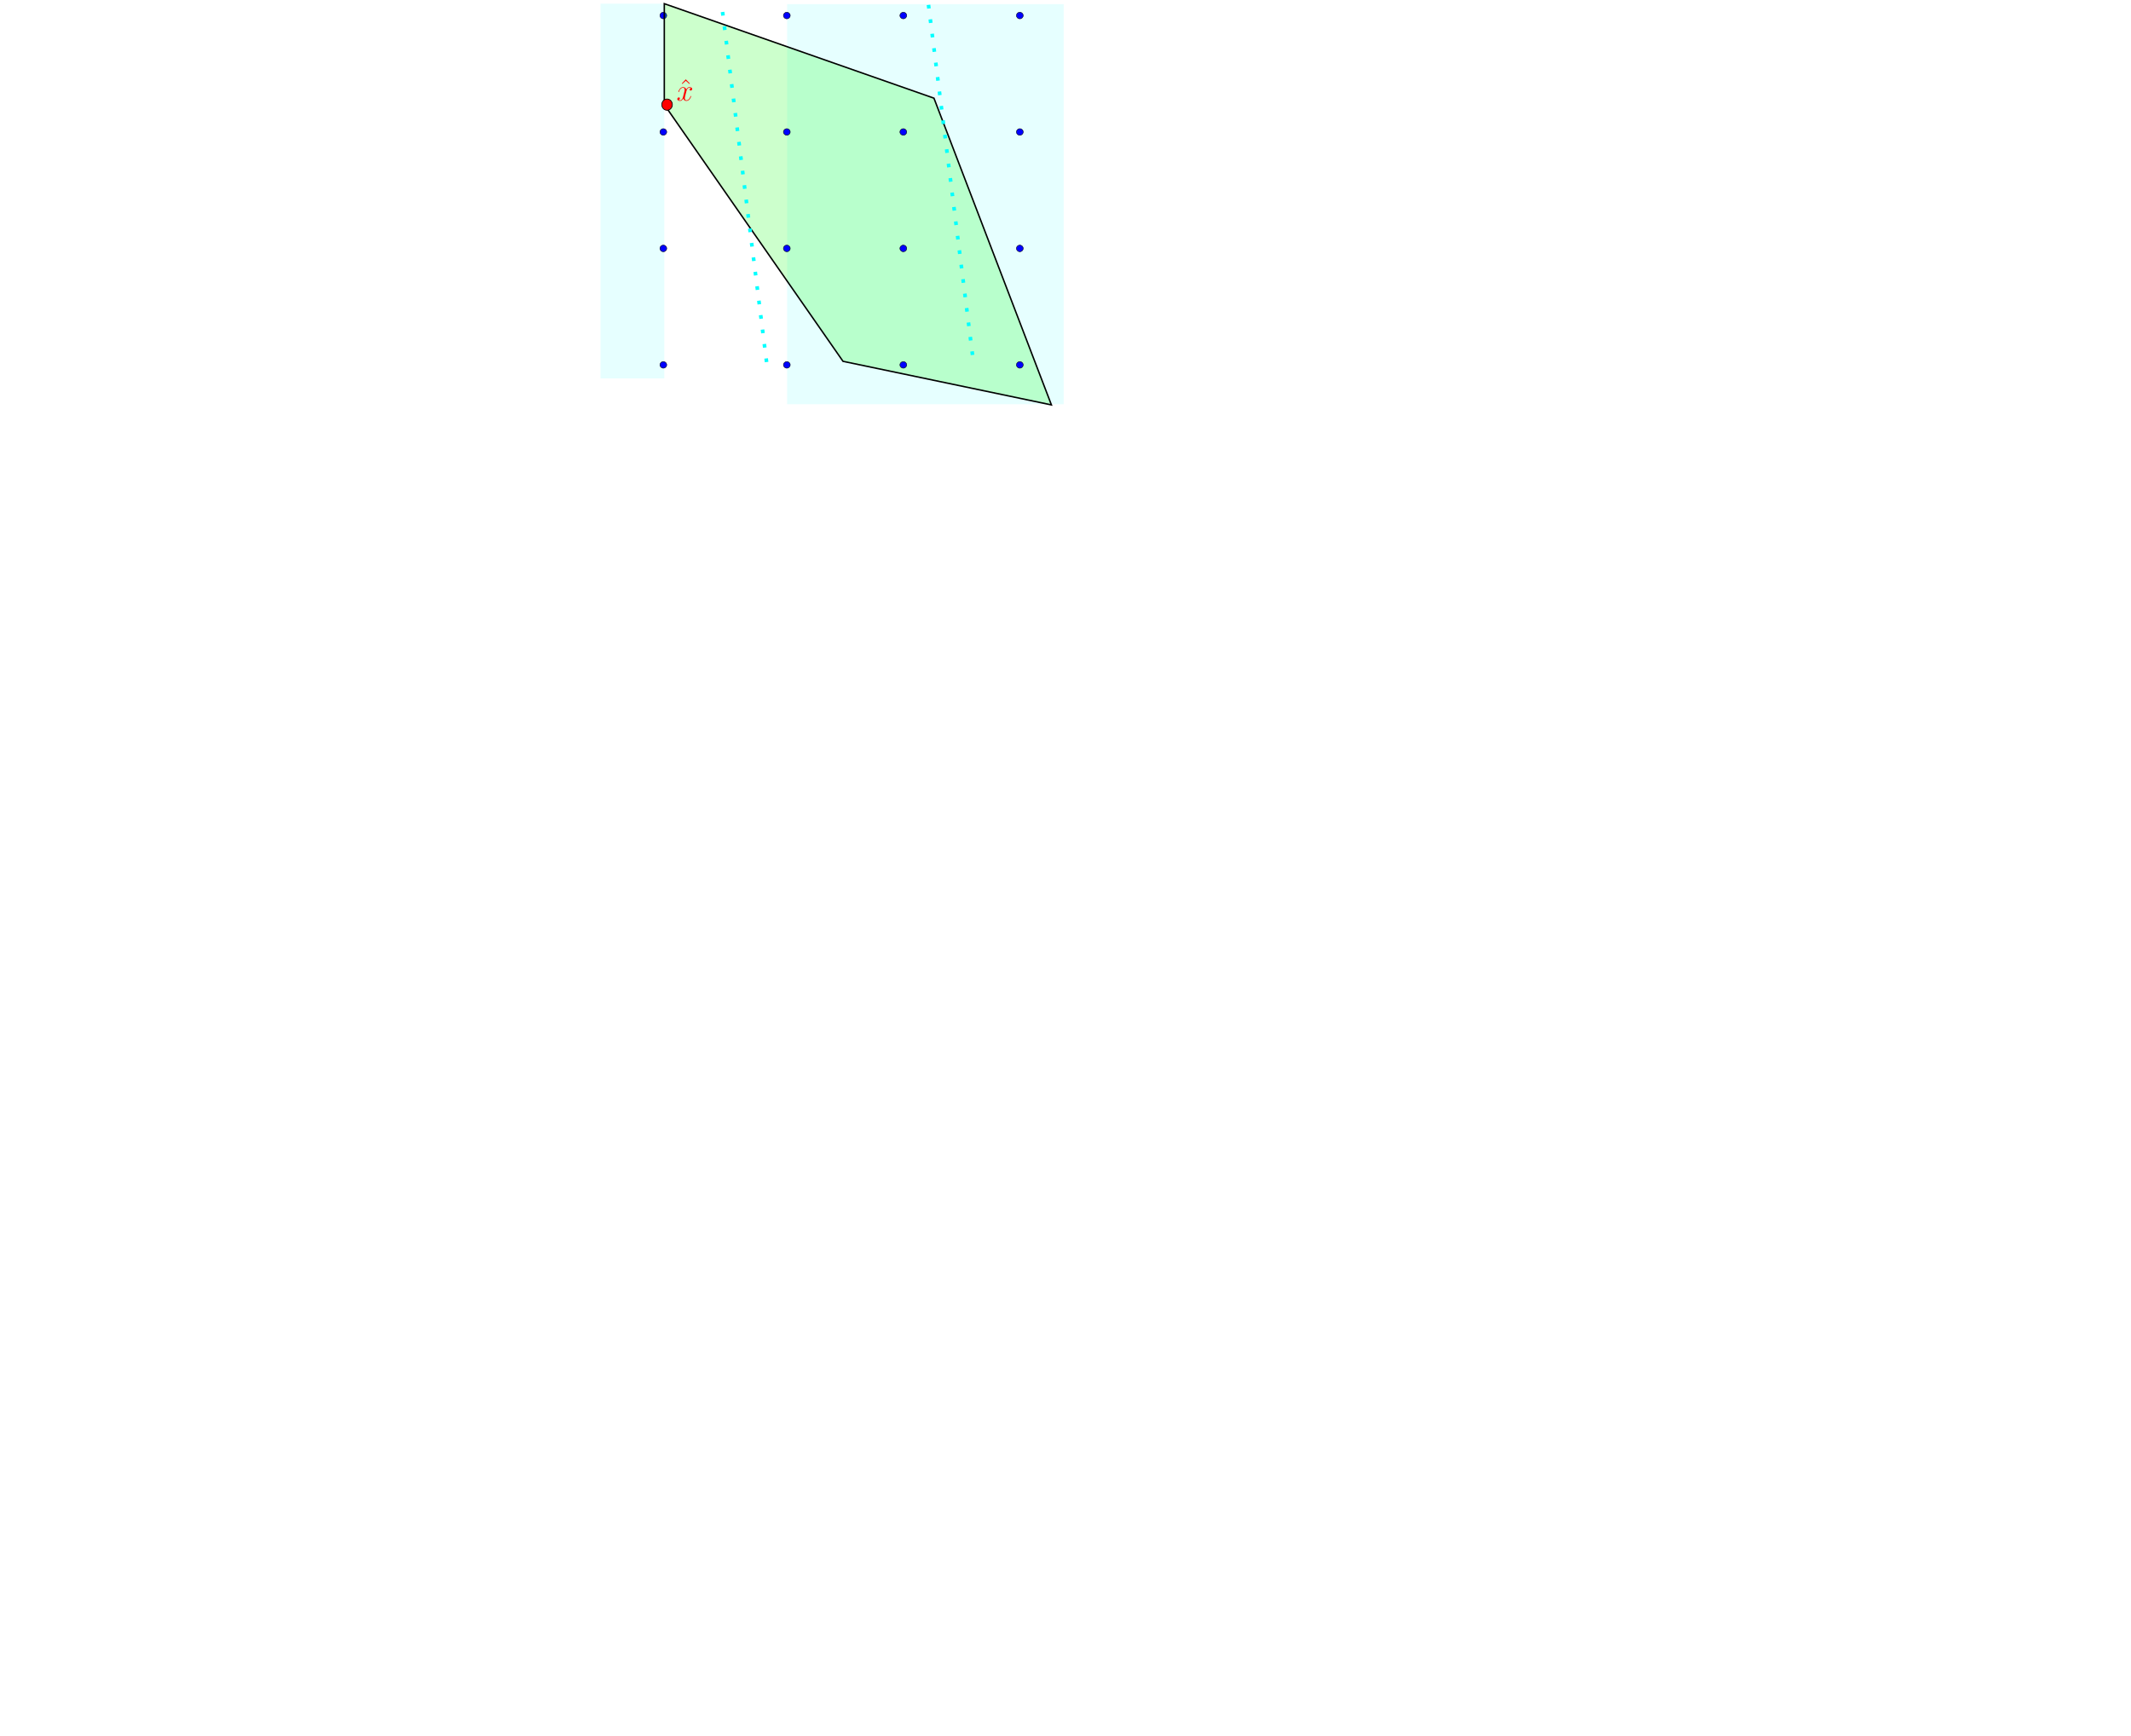
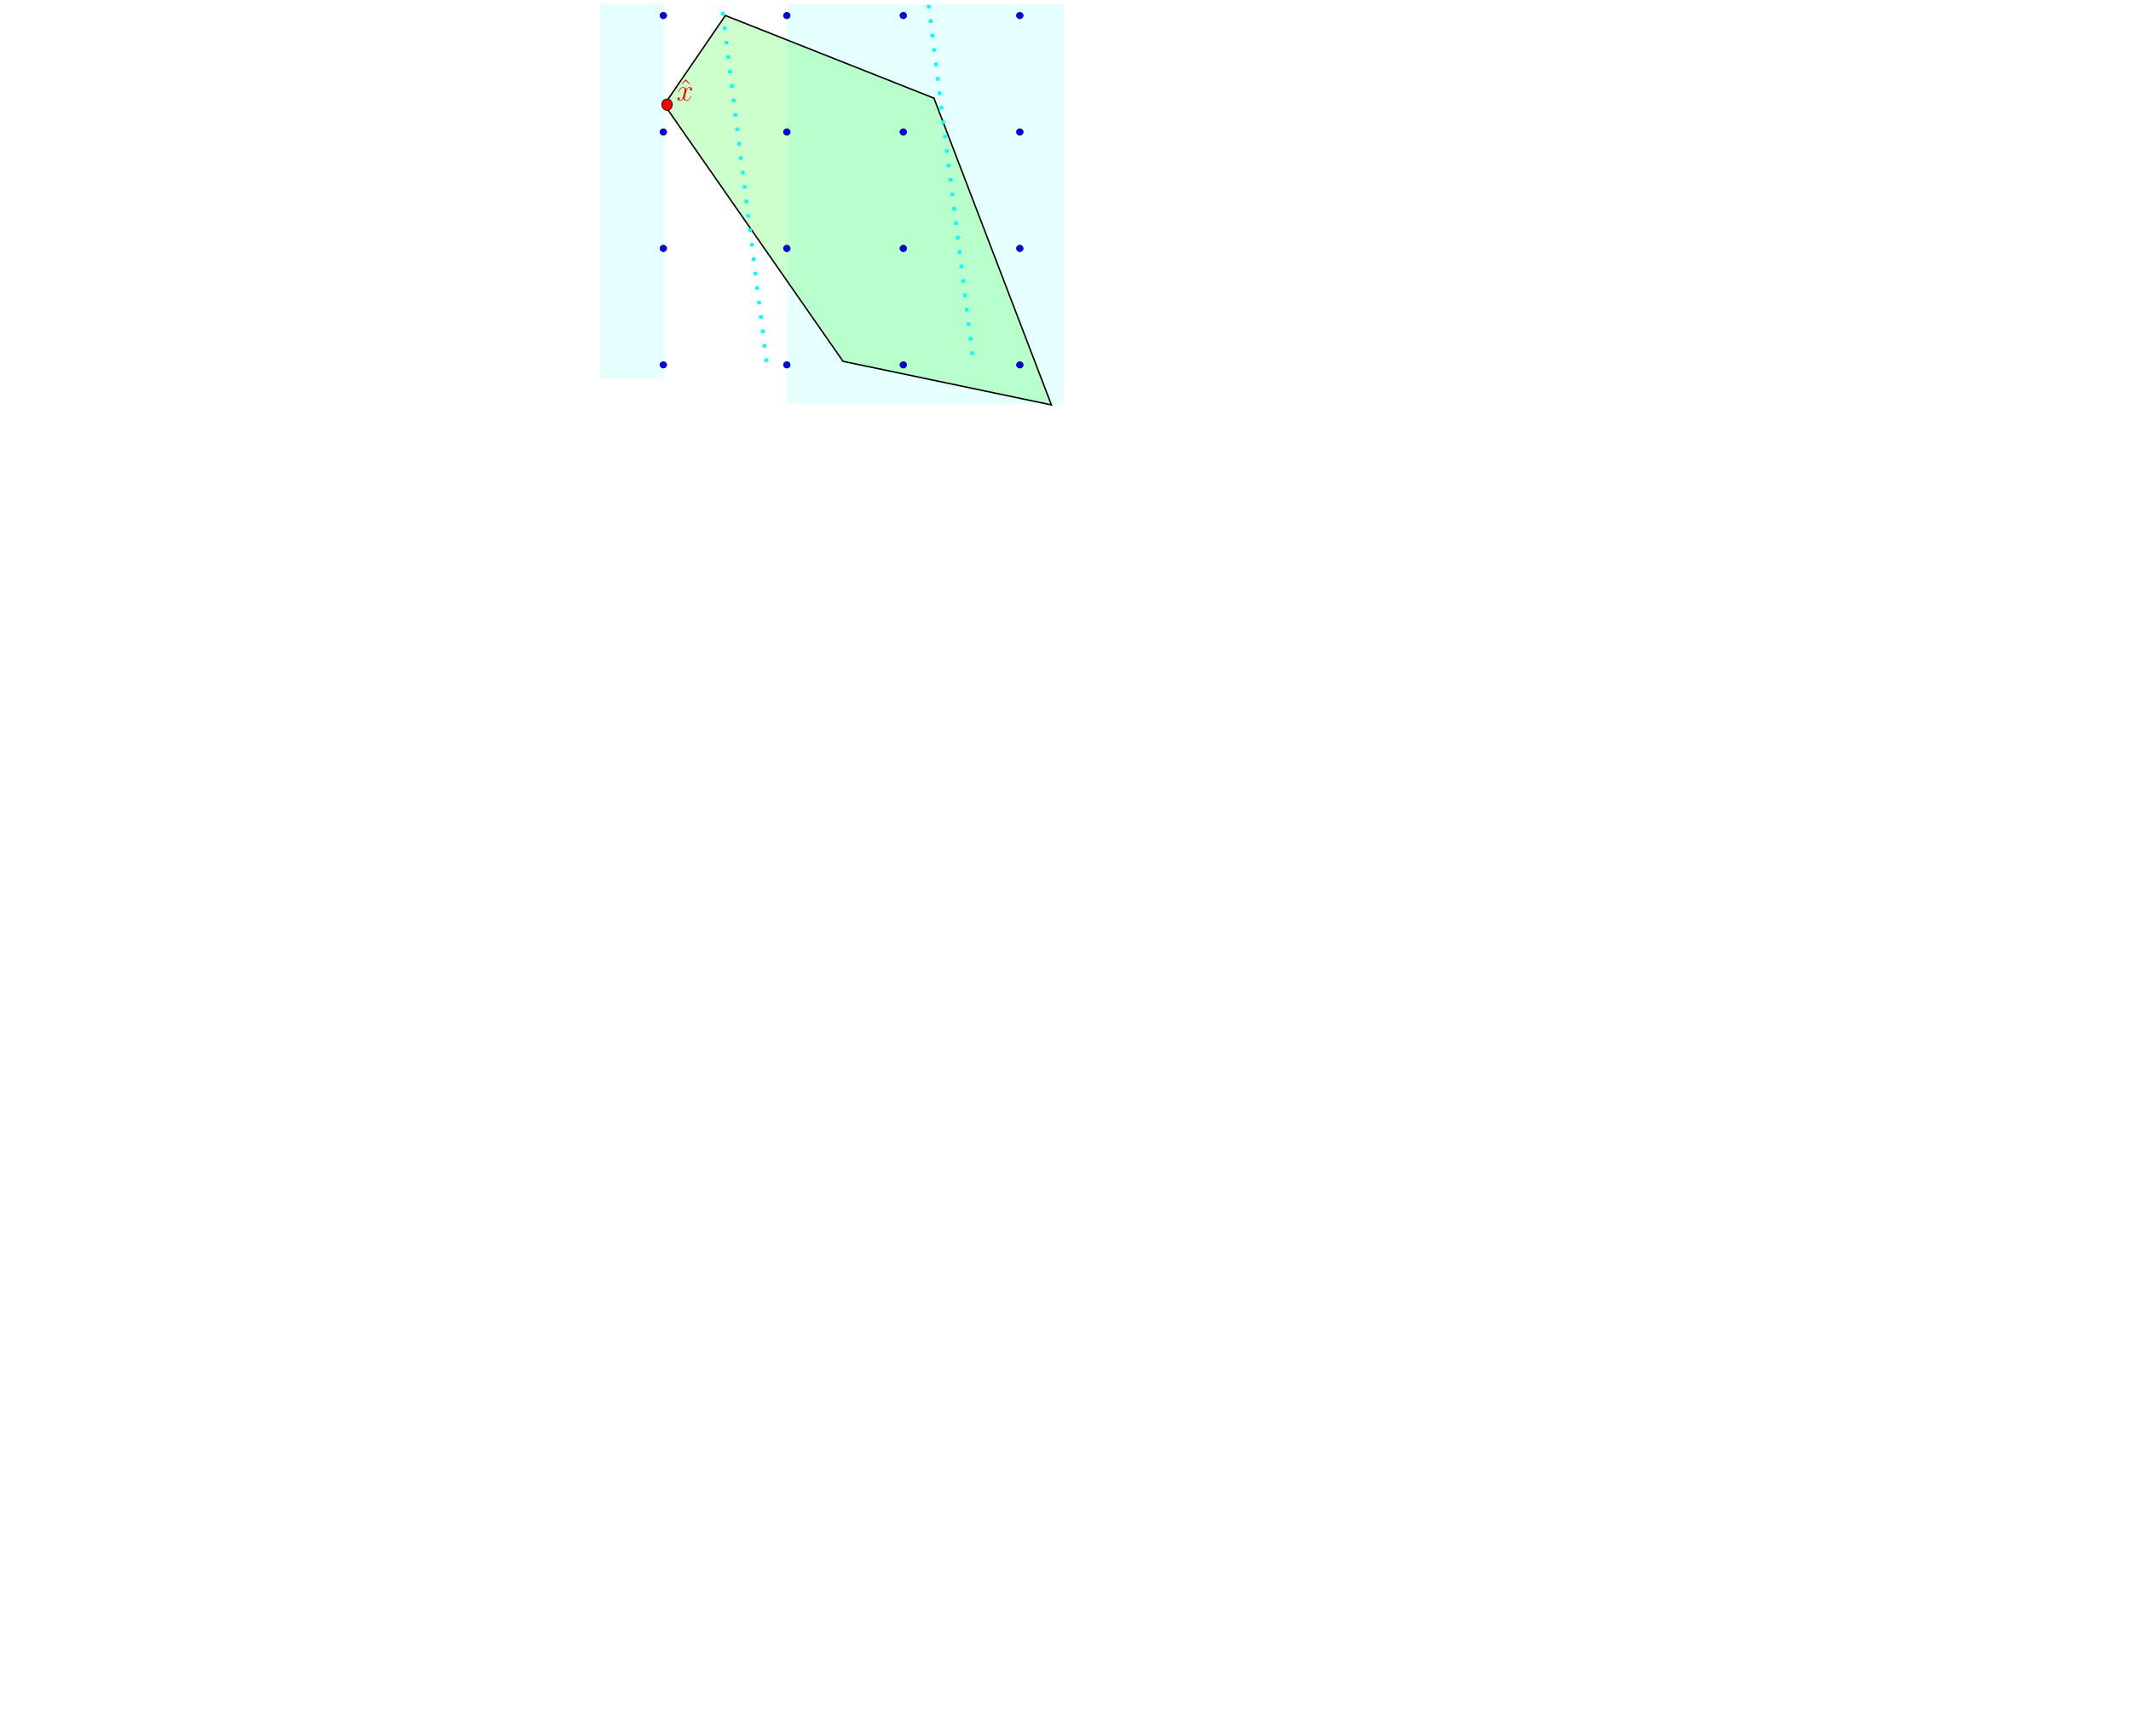
<svg xmlns="http://www.w3.org/2000/svg" width="292.876mm" height="238.552mm" viewBox="0 0 292.876 238.552" version="1.1" id="svg37558">
  <defs id="defs37555">
    <clipPath id="clipPath9973">
      <path clip-rule="nonzero" d="M 14,14 H 43 V 28.836 H 14 Z m 0,0" id="path6578" />
    </clipPath>
    <clipPath id="clipPath9062">
      <path clip-rule="nonzero" d="m 7,5 h 12 v 6.066 H 7 Z m 0,0" id="path4863" />
    </clipPath>
    <clipPath id="clipPath1590">
      <path clip-rule="nonzero" d="m 7,5 h 9 v 6.066 H 7 Z m 0,0" id="path7390" />
    </clipPath>
    <clipPath id="clipPath2948">
      <path clip-rule="nonzero" d="m 15,5 h 5 v 6.066 h -5 z m 0,0" id="path7932" />
    </clipPath>
    <clipPath id="clipPath7494">
      <path clip-rule="nonzero" d="m 20,5 h 12 v 6.066 H 20 Z m 0,0" id="path9555" />
    </clipPath>
    <clipPath id="clipPath3567">
      <path clip-rule="nonzero" d="M 0,0 H 34 V 11.988 H 0 Z m 0,0" id="path1464" />
    </clipPath>
    <clipPath id="clipPath9450">
      <path clip-rule="nonzero" d="m 41,6 h 13 v 5.988 H 41 Z m 0,0" id="path8909" />
    </clipPath>
    <clipPath id="clipPath243">
      <path clip-rule="nonzero" d="m 54,0 h 4 v 11.988 h -4 z m 0,0" id="path9050" />
    </clipPath>
    <clipPath id="clipPath5425">
      <path clip-rule="nonzero" d="M 0,0 H 5 V 5.148 H 0 Z m 0,0" id="path3411" />
    </clipPath>
    <clipPath id="clipPath4204">
      <path clip-rule="nonzero" d="M 0,3 H 6.652 V 8.301 H 0 Z m 0,0" id="path243" />
    </clipPath>
    <clipPath id="clipPath4726">
      <path clip-rule="nonzero" d="M 0,0 H 34 V 11.953 H 0 Z m 0,0" id="path5399" />
    </clipPath>
    <clipPath id="clipPath4014">
      <path clip-rule="nonzero" d="m 41,0 h 4 v 11.953 h -4 z m 0,0" id="path1291" />
    </clipPath>
    <clipPath id="clipPath6702">
      <path clip-rule="nonzero" d="M 0,2 H 7 V 8.047 H 0 Z m 0,0" id="path7622" />
    </clipPath>
    <clipPath id="clipPath7501">
      <path clip-rule="nonzero" d="M 0,3 H 6.652 V 8.301 H 0 Z m 0,0" id="path256" />
    </clipPath>
    <clipPath id="clipPath4959">
      <path clip-rule="nonzero" d="M 1,0 H 4 V 11.953 H 1 Z m 0,0" id="path8237" />
    </clipPath>
    <clipPath id="clipPath1500">
      <path clip-rule="nonzero" d="m 26,7 h 3 v 4.953 h -3 z m 0,0" id="path7387" />
    </clipPath>
    <clipPath id="clipPath6884">
      <path clip-rule="nonzero" d="m 43,0 h 4 v 11.953 h -4 z m 0,0" id="path5489" />
    </clipPath>
    <clipPath id="clipPath5482">
      <path clip-rule="nonzero" d="M 1,0 H 4 V 11.953 H 1 Z m 0,0" id="path7179" />
    </clipPath>
    <clipPath id="clipPath234">
      <path clip-rule="nonzero" d="m 29,7 h 3 v 4.953 h -3 z m 0,0" id="path5732" />
    </clipPath>
    <clipPath id="clipPath3980">
      <path clip-rule="nonzero" d="m 46,0 h 4 v 11.953 h -4 z m 0,0" id="path2864" />
    </clipPath>
    <clipPath id="clipPath1033">
      <path clip-rule="nonzero" d="M 1,0 H 4 V 11.953 H 1 Z m 0,0" id="path2771" />
    </clipPath>
    <clipPath id="clipPath563">
      <path clip-rule="nonzero" d="m 29,7 h 3 v 4.953 h -3 z m 0,0" id="path4974" />
    </clipPath>
    <clipPath id="clipPath8352">
      <path clip-rule="nonzero" d="M 43,0 H 53 V 11.953 H 43 Z m 0,0" id="path4824" />
    </clipPath>
    <clipPath id="clipPath3891">
      <path clip-rule="nonzero" d="M 1,0 H 4 V 11.953 H 1 Z m 0,0" id="path7264" />
    </clipPath>
    <clipPath id="clipPath8942">
      <path clip-rule="nonzero" d="m 29,7 h 3 v 4.953 h -3 z m 0,0" id="path4044" />
    </clipPath>
    <clipPath id="clipPath8629">
      <path clip-rule="nonzero" d="M 43,0 H 53 V 11.953 H 43 Z m 0,0" id="path1640" />
    </clipPath>
  </defs>
  <g id="layer1" transform="translate(-237.2349,-9.895489)">
    <rect style="fill:#00ffff;fill-opacity:0.1;stroke:none;stroke-width:0.106;stroke-dasharray:none;stroke-opacity:1" id="rect66826" width="8.762" height="51.512" x="319.771" y="10.402" />
    <rect style="fill:#00ffff;fill-opacity:0.1;stroke:none;stroke-width:0.228;stroke-dasharray:none;stroke-opacity:1" id="rect67036" width="38.013" height="54.993" x="345.411" y="10.467" />
    <ellipse style="fill:#0000ff;fill-opacity:1;stroke:#000000;stroke-width:0.063;stroke-dasharray:none;stroke-opacity:1" id="path3632" cx="328.4" cy="12.029" rx="0.468" ry="0.455" />
    <ellipse style="fill:#0000ff;fill-opacity:1;stroke:#000000;stroke-width:0.063;stroke-dasharray:none;stroke-opacity:1" id="ellipse5556" cx="345.373" cy="12.029" rx="0.468" ry="0.455" />
    <ellipse style="fill:#0000ff;fill-opacity:1;stroke:#000000;stroke-width:0.063;stroke-dasharray:none;stroke-opacity:1" id="ellipse5560" cx="361.384" cy="12.029" rx="0.468" ry="0.455" />
    <ellipse style="fill:#0000ff;fill-opacity:1;stroke:#000000;stroke-width:0.063;stroke-dasharray:none;stroke-opacity:1" id="ellipse5564" cx="377.395" cy="12.029" rx="0.468" ry="0.455" />
    <ellipse style="fill:#0000ff;fill-opacity:1;stroke:#000000;stroke-width:0.063;stroke-dasharray:none;stroke-opacity:1" id="ellipse5584" cx="328.4" cy="28.037" rx="0.468" ry="0.455" />
-     <path style="fill:#00ff00;fill-opacity:0.2;stroke:#000000;stroke-width:0.2;stroke-dasharray:none;stroke-opacity:1" d="m 328.533,10.402 v 13.878 l 24.562,35.284 28.642,5.99 -16.144,-42.164 z" id="path81279" />
+     <path style="fill:#00ff00;fill-opacity:0.2;stroke:#000000;stroke-width:0.2;stroke-dasharray:none;stroke-opacity:1" d="m 336.925,12.029 -8.392,12.251 24.562,35.284 28.642,5.99 -16.144,-42.164 z" id="path81279" />
    <ellipse style="fill:#0000ff;fill-opacity:1;stroke:#000000;stroke-width:0.063;stroke-dasharray:none;stroke-opacity:1" id="ellipse5588" cx="345.373" cy="28.037" rx="0.468" ry="0.455" />
    <ellipse style="fill:#0000ff;fill-opacity:1;stroke:#000000;stroke-width:0.063;stroke-dasharray:none;stroke-opacity:1" id="ellipse5592" cx="361.384" cy="28.037" rx="0.468" ry="0.455" />
    <ellipse style="fill:#0000ff;fill-opacity:1;stroke:#000000;stroke-width:0.063;stroke-dasharray:none;stroke-opacity:1" id="ellipse5596" cx="377.395" cy="28.037" rx="0.468" ry="0.455" />
    <ellipse style="fill:#0000ff;fill-opacity:1;stroke:#000000;stroke-width:0.063;stroke-dasharray:none;stroke-opacity:1" id="ellipse5616" cx="328.4" cy="44.044" rx="0.468" ry="0.455" />
    <ellipse style="fill:#0000ff;fill-opacity:1;stroke:#000000;stroke-width:0.063;stroke-dasharray:none;stroke-opacity:1" id="ellipse5620" cx="345.373" cy="44.044" rx="0.468" ry="0.455" />
    <ellipse style="fill:#0000ff;fill-opacity:1;stroke:#000000;stroke-width:0.063;stroke-dasharray:none;stroke-opacity:1" id="ellipse5624" cx="361.384" cy="44.044" rx="0.468" ry="0.455" />
    <ellipse style="fill:#0000ff;fill-opacity:1;stroke:#000000;stroke-width:0.063;stroke-dasharray:none;stroke-opacity:1" id="ellipse5628" cx="377.395" cy="44.044" rx="0.468" ry="0.455" />
    <ellipse style="fill:#0000ff;fill-opacity:1;stroke:#000000;stroke-width:0.063;stroke-dasharray:none;stroke-opacity:1" id="ellipse5648" cx="328.4" cy="60.051" rx="0.468" ry="0.455" />
    <ellipse style="fill:#0000ff;fill-opacity:1;stroke:#000000;stroke-width:0.063;stroke-dasharray:none;stroke-opacity:1" id="ellipse5652" cx="345.373" cy="60.051" rx="0.468" ry="0.455" />
    <ellipse style="fill:#0000ff;fill-opacity:1;stroke:#000000;stroke-width:0.063;stroke-dasharray:none;stroke-opacity:1" id="ellipse5656" cx="361.384" cy="60.051" rx="0.468" ry="0.455" />
    <ellipse style="fill:#0000ff;fill-opacity:1;stroke:#000000;stroke-width:0.063;stroke-dasharray:none;stroke-opacity:1" id="ellipse5660" cx="377.395" cy="60.051" rx="0.468" ry="0.455" />
    <g transform="translate(72.94624,30.08684)" id="g17785" style="fill:#00ffff">
      <g clip-path="url(#clipPath5425)" id="g17" transform="matrix(0.352778,0,0,0.352778,-0.170877,0.0418483)" style="fill:#00ffff">
        <g fill="#000000" fill-opacity="1" id="g15" style="fill:#00ffff">
          <g id="use13" transform="translate(0,5.147)" style="fill:#00ffff">
            <path d="M 3.647,2.724 C 3.429,2.703 3.321,2.692 3.134,2.831 3.052,2.87 2.909,3.044 2.891,3.231 2.868,3.464 3.024,3.637 3.258,3.659 3.537,3.687 3.888,3.47 3.934,3.003 3.99,2.428 3.488,1.939 2.664,1.859 1.109,1.707 -0.612,3.25 -0.777,4.945 -0.877,5.972 -0.332,6.982 0.881,7.101 2.498,7.259 3.647,6.099 3.662,5.944 3.67,5.866 3.598,5.796 3.552,5.792 3.521,5.789 3.504,5.803 3.384,5.901 2.523,6.837 1.387,6.899 0.92,6.854 0.112,6.775 -0.083,6.033 -0.025,5.443 0.016,5.023 0.331,3.892 0.829,3.124 1.195,2.594 1.91,2.021 2.657,2.094 c 0.156,0.015 0.807,0.095 0.99,0.63 z m 0,0" id="path23" style="fill:#00ffff" />
          </g>
        </g>
      </g>
    </g>
    <ellipse style="fill:#ff0000;fill-opacity:1;stroke:#000000;stroke-width:0.103;stroke-dasharray:none;stroke-opacity:1" id="ellipse46950" cx="328.913" cy="24.28" rx="0.727" ry="0.772" />
    <g transform="translate(330.3186,20.79866)" id="g47077" style="fill:#ff0000">
      <g fill="#000000" fill-opacity="1" id="g19" transform="matrix(0.352778,0,0,0.352778,-0.115755,-0.001808)" style="fill:#ff0000">
        <g id="use17" transform="translate(0.725,8.302)" style="fill:#ff0000">
          <path d="m 2.922,-8.297 -1.562,1.625 0.188,0.188 1.375,-1.234 1.375,1.234 0.188,-0.188 z m 0,0" id="path31" style="fill:#ff0000" />
        </g>
      </g>
      <g clip-path="url(#clipPath7501)" id="g25" transform="matrix(0.352778,0,0,0.352778,-0.115755,-0.001808)" style="fill:#ff0000">
        <g fill="#000000" fill-opacity="1" id="g23" style="fill:#ff0000">
          <g id="use21" transform="translate(0,8.302)" style="fill:#ff0000">
            <path d="m 5.672,-4.875 c -0.391,0.062 -0.531,0.359 -0.531,0.578 0,0.297 0.219,0.391 0.391,0.391 0.359,0 0.609,-0.312 0.609,-0.641 0,-0.5 -0.578,-0.719 -1.078,-0.719 -0.719,0 -1.125,0.719 -1.234,0.938 -0.281,-0.891 -1.016,-0.938 -1.234,-0.938 -1.219,0 -1.859,1.562 -1.859,1.828 0,0.047 0.047,0.109 0.125,0.109 0.094,0 0.125,-0.078 0.141,-0.125 0.406,-1.328 1.219,-1.578 1.562,-1.578 0.531,0 0.641,0.5 0.641,0.781 0,0.266 -0.078,0.547 -0.219,1.125 L 2.578,-1.5 c -0.172,0.719 -0.516,1.375 -1.156,1.375 -0.062,0 -0.359,0 -0.609,-0.156 C 1.25,-0.359 1.344,-0.719 1.344,-0.859 1.344,-1.094 1.156,-1.25 0.938,-1.25 c -0.297,0 -0.609,0.266 -0.609,0.641 0,0.5 0.562,0.734 1.078,0.734 0.578,0 0.984,-0.453 1.234,-0.953 C 2.828,-0.125 3.438,0.125 3.875,0.125 5.094,0.125 5.734,-1.453 5.734,-1.703 5.734,-1.766 5.688,-1.812 5.625,-1.812 5.516,-1.812 5.5,-1.75 5.469,-1.656 5.141,-0.609 4.453,-0.125 3.906,-0.125 3.484,-0.125 3.266,-0.438 3.266,-0.922 3.266,-1.188 3.312,-1.375 3.5,-2.156 L 3.922,-3.797 C 4.094,-4.5 4.5,-5.031 5.062,-5.031 c 0.016,0 0.359,0 0.609,0.156 z m 0,0" id="path35" style="fill:#ff0000" />
          </g>
        </g>
      </g>
    </g>
    <path style="fill:#00ff00;fill-opacity:0.2;stroke:#00ffff;stroke-width:0.5;stroke-dasharray:0.5, 1.5;stroke-dashoffset:0;stroke-opacity:1" d="m 336.54,11.542 6.162,48.996" id="path89963" />
    <path style="fill:#00ff00;fill-opacity:0.2;stroke:#00ffff;stroke-width:0.5;stroke-dasharray:0.5, 1.5;stroke-dashoffset:0;stroke-opacity:1" d="m 364.843,10.568 6.162,48.996" id="path90289" />
  </g>
</svg>
